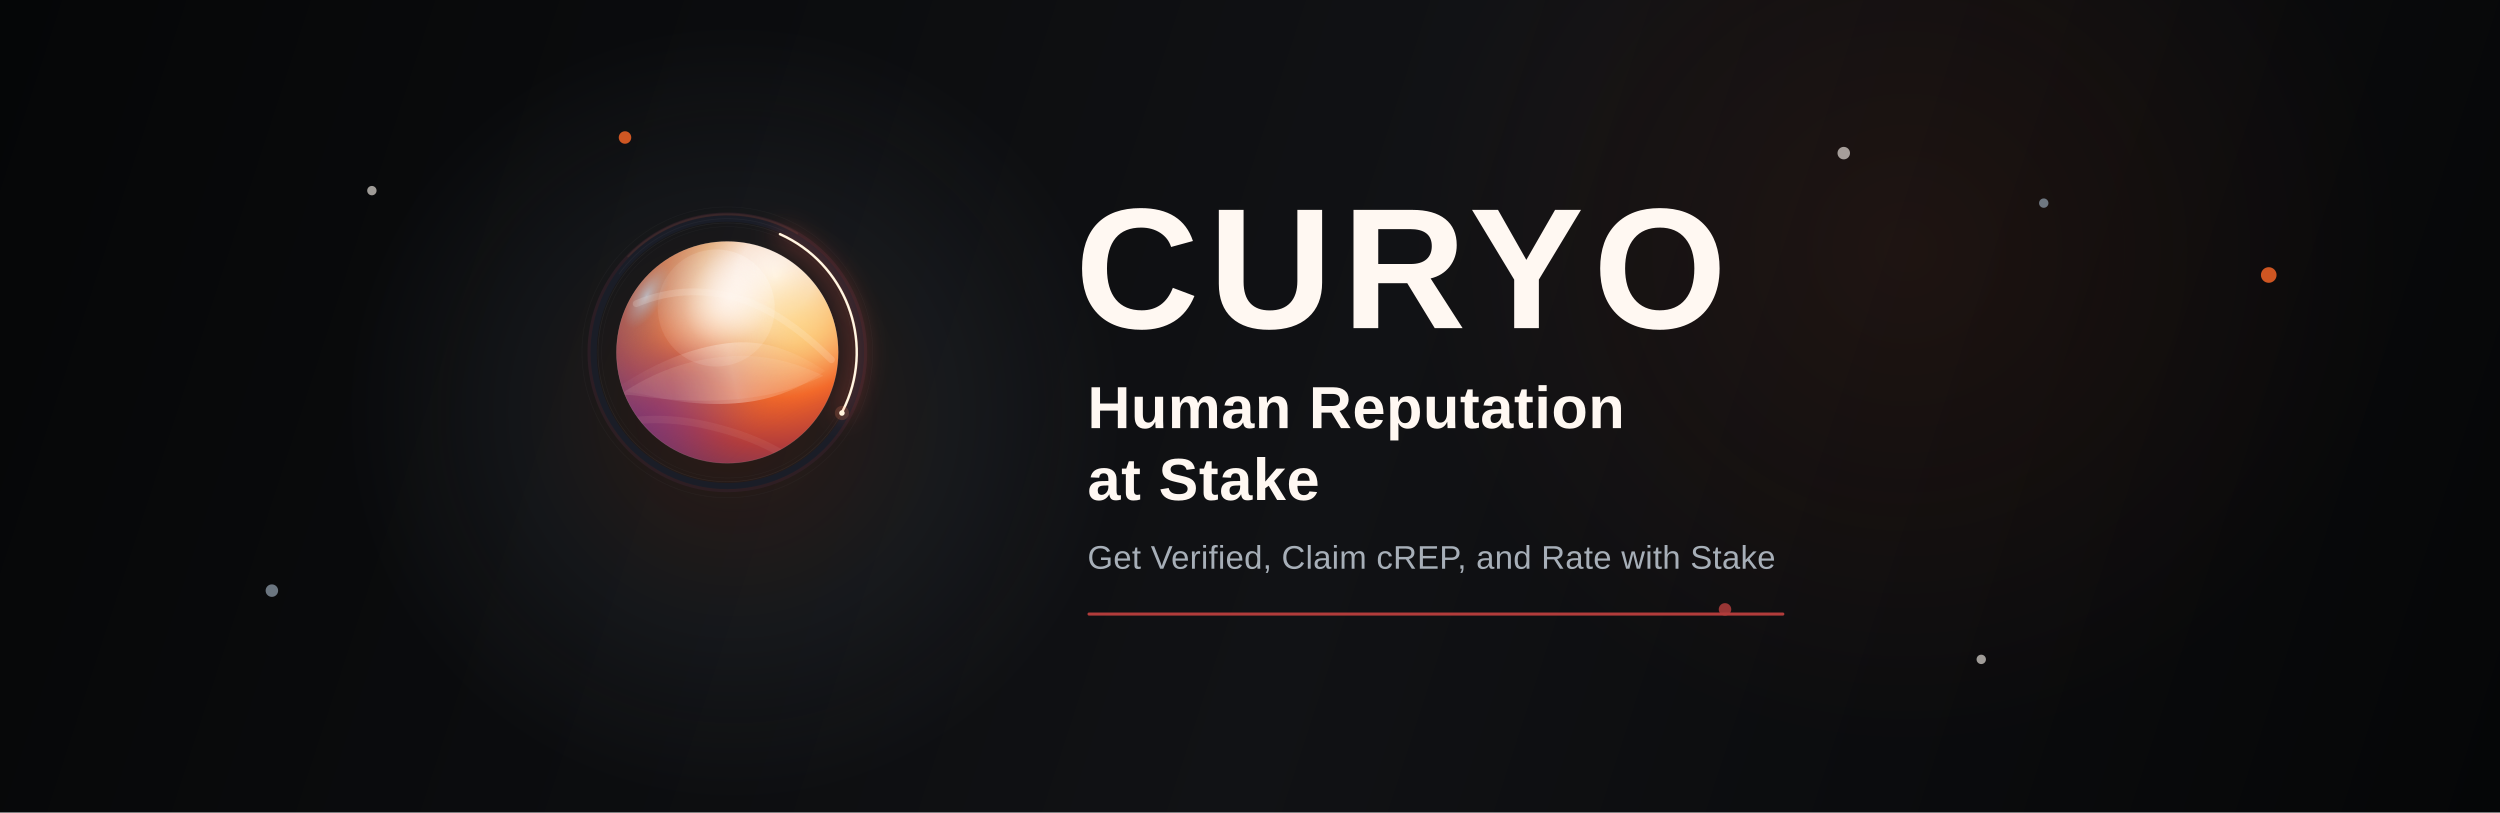
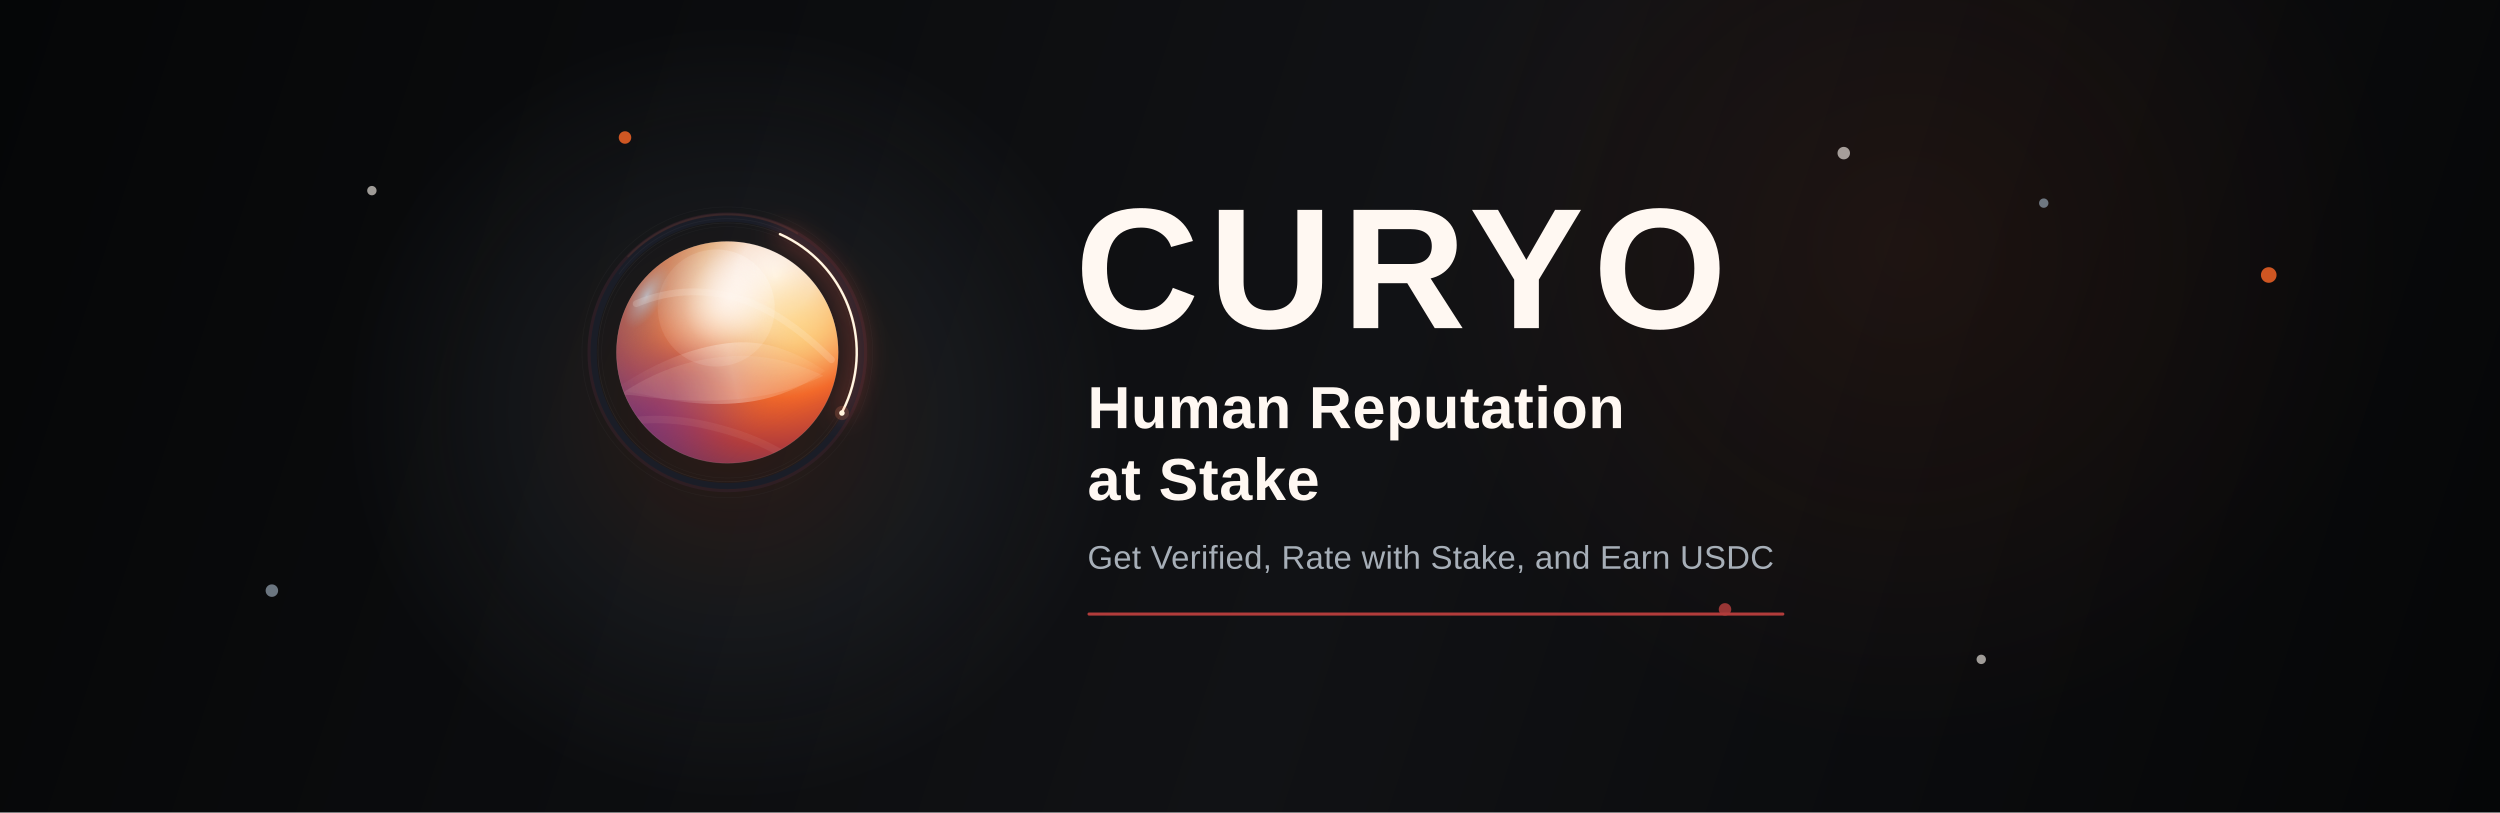
<svg xmlns="http://www.w3.org/2000/svg" viewBox="0 0 1600 520" width="1600" height="520" fill="none">
  <defs>
    <linearGradient id="banner-bg" x1="0" y1="0" x2="1600" y2="520" gradientUnits="userSpaceOnUse">
      <stop offset="0%" stop-color="#050607" />
      <stop offset="54%" stop-color="#111215" />
      <stop offset="100%" stop-color="#050607" />
    </linearGradient>
    <radialGradient id="banner-left-glow" cx="470" cy="264" r="250" gradientUnits="userSpaceOnUse">
      <stop offset="0%" stop-color="#F26426" stop-opacity="0.16" />
      <stop offset="56%" stop-color="#7E8996" stop-opacity="0.08" />
      <stop offset="100%" stop-color="#7E8996" stop-opacity="0" />
    </radialGradient>
    <radialGradient id="banner-right-glow" cx="1220" cy="160" r="320" gradientUnits="userSpaceOnUse">
      <stop offset="0%" stop-color="#F26426" stop-opacity="0.08" />
      <stop offset="100%" stop-color="#F26426" stop-opacity="0" />
    </radialGradient>
    <radialGradient id="orb-base" cx="0" cy="0" r="1" gradientUnits="userSpaceOnUse" gradientTransform="translate(856 450) rotate(136) scale(720 702)">
      <stop stop-color="#FFF8F2" />
      <stop offset="0.18" stop-color="#F8E1D0" />
      <stop offset="0.34" stop-color="#F7B070" />
      <stop offset="0.56" stop-color="#F26426" />
      <stop offset="0.78" stop-color="#B23C3B" />
      <stop offset="1" stop-color="#6A345F" />
    </radialGradient>
    <radialGradient id="orb-rim" cx="0" cy="0" r="1" gradientUnits="userSpaceOnUse" gradientTransform="translate(438 516) rotate(30) scale(240 540)">
      <stop stop-color="#AFC5D7" stop-opacity="0.82" />
      <stop offset="0.22" stop-color="#7E8996" stop-opacity="0.34" />
      <stop offset="1" stop-color="#7E8996" stop-opacity="0" />
    </radialGradient>
    <radialGradient id="soft-white" cx="0" cy="0" r="1" gradientUnits="userSpaceOnUse" gradientTransform="translate(710 520) rotate(128) scale(330 260)">
      <stop stop-color="#FFF8F3" stop-opacity="0.74" />
      <stop offset="0.52" stop-color="#FFF8F3" stop-opacity="0.2" />
      <stop offset="1" stop-color="#FFF8F3" stop-opacity="0" />
    </radialGradient>
    <radialGradient id="gold-bloom" cx="0" cy="0" r="1" gradientUnits="userSpaceOnUse" gradientTransform="translate(930 612) rotate(166) scale(270 220)">
      <stop stop-color="#FFD77E" stop-opacity="0.82" />
      <stop offset="1" stop-color="#FFD77E" stop-opacity="0" />
    </radialGradient>
    <radialGradient id="violet-pocket" cx="0" cy="0" r="1" gradientUnits="userSpaceOnUse" gradientTransform="translate(500 866) rotate(-26) scale(334 244)">
      <stop stop-color="#6B37A5" stop-opacity="0.54" />
      <stop offset="1" stop-color="#6B37A5" stop-opacity="0" />
    </radialGradient>
    <radialGradient id="ember-pocket" cx="0" cy="0" r="1" gradientUnits="userSpaceOnUse" gradientTransform="translate(620 760) rotate(8) scale(320 180)">
      <stop stop-color="#8C4A53" stop-opacity="0.36" />
      <stop offset="0.58" stop-color="#C46A4A" stop-opacity="0.22" />
      <stop offset="1" stop-color="#C46A4A" stop-opacity="0" />
    </radialGradient>
    <linearGradient id="fold-sheen" x1="290" y1="820" x2="1036" y2="650" gradientUnits="userSpaceOnUse">
      <stop stop-color="#FFF7F0" stop-opacity="0" />
      <stop offset="0.3" stop-color="#FFF7F0" stop-opacity="0.08" />
      <stop offset="0.56" stop-color="#FFF7F0" stop-opacity="0.34" />
      <stop offset="0.82" stop-color="#FFD7B2" stop-opacity="0.18" />
      <stop offset="1" stop-color="#FFD7B2" stop-opacity="0" />
    </linearGradient>
    <linearGradient id="flare-gradient" x1="860" y1="260" x2="1050" y2="736" gradientUnits="userSpaceOnUse">
      <stop stop-color="#F45C4D" />
      <stop offset="0.24" stop-color="#FF8A5D" />
      <stop offset="0.56" stop-color="#FFC37A" />
      <stop offset="0.82" stop-color="#FFE1A7" />
      <stop offset="1" stop-color="#FFF4DB" />
    </linearGradient>
    <linearGradient id="flare-core" x1="870" y1="280" x2="1036" y2="716" gradientUnits="userSpaceOnUse">
      <stop stop-color="#FF9E78" />
      <stop offset="0.48" stop-color="#FFF0CF" />
      <stop offset="1" stop-color="#FFF8ED" />
    </linearGradient>
    <filter id="blur-40" x="0" y="0" width="1400" height="1400" filterUnits="userSpaceOnUse" color-interpolation-filters="sRGB">
      <feGaussianBlur stdDeviation="40" />
    </filter>
    <clipPath id="orb-clip">
      <circle cx="700" cy="700" r="360" />
    </clipPath>
    <symbol id="banner-mark" viewBox="0 0 1400 1400">
      <circle cx="700" cy="700" r="472" stroke="#FFFFFF" stroke-opacity="0.03" stroke-width="2" />
      <circle cx="700" cy="700" r="448" stroke="#342129" stroke-opacity="0.66" stroke-width="12" />
      <circle cx="700" cy="700" r="434" stroke="#1A1E28" stroke-opacity="0.96" stroke-width="20" />
      <circle cx="700" cy="700" r="420" stroke="#FFFFFF" stroke-opacity="0.055" stroke-width="2" />
      <circle cx="700" cy="700" r="408" stroke="#FFFFFF" stroke-opacity="0.038" stroke-width="1.4" />
      <circle cx="700" cy="700" r="448" stroke="#F3A16E" stroke-opacity="0.08" stroke-width="6" stroke-linecap="round" stroke-dasharray="598 2218" transform="rotate(-136 700 700)" />
      <circle cx="700" cy="700" r="434" stroke="#FFFFFF" stroke-opacity="0.04" stroke-width="2.2" stroke-linecap="round" stroke-dasharray="536 2130" transform="rotate(-136 700 700)" />
      <g filter="url(#blur-40)">
        <circle cx="700" cy="700" r="420" stroke="#F45C4D" stroke-opacity="0.54" stroke-width="28" stroke-linecap="round" stroke-dasharray="688 1952" transform="rotate(-66 700 700)" />
      </g>
      <circle cx="700" cy="700" r="420" stroke="#6D352A" stroke-opacity="0.42" stroke-width="10" stroke-linecap="round" stroke-dasharray="688 1952" transform="rotate(-66 700 700)" />
      <circle cx="700" cy="700" r="420" stroke="url(#flare-gradient)" stroke-width="8" stroke-linecap="round" stroke-dasharray="688 1952" transform="rotate(-66 700 700)" />
      <circle cx="700" cy="700" r="420" stroke="url(#flare-core)" stroke-width="2.4" stroke-linecap="round" stroke-dasharray="688 1952" transform="rotate(-66 700 700)" />
      <circle cx="1072" cy="897" r="23" fill="#FF8D65" fill-opacity="0.18" />
      <circle cx="1072" cy="897" r="9" fill="#FFF3DF" />
      <circle cx="700" cy="700" r="360" fill="url(#orb-base)" />
      <circle cx="700" cy="700" r="360" fill="url(#orb-rim)" />
      <g clip-path="url(#orb-clip)">
        <g filter="url(#blur-40)">
          <ellipse cx="672" cy="538" rx="280" ry="184" fill="url(#soft-white)" />
          <ellipse cx="930" cy="640" rx="246" ry="214" fill="url(#gold-bloom)" />
          <ellipse cx="508" cy="904" rx="286" ry="218" fill="url(#violet-pocket)" />
          <ellipse cx="662" cy="774" rx="316" ry="176" fill="url(#ember-pocket)" />
        </g>
        <path d="M330 822C464 734 582 684 704 670C810 658 902 686 1018 760C944 812 868 844 788 858C680 876 560 868 442 840C404 832 368 826 330 822Z" fill="url(#fold-sheen)" />
        <path d="M350 838C466 760 574 724 694 714C808 704 906 726 1012 776C932 814 852 838 766 848C642 864 520 858 402 840C384 838 366 838 350 838Z" fill="#F5E3D2" fill-opacity="0.11" />
        <path d="M404 542C518 494 634 492 752 530C842 560 938 626 1038 724" stroke="#FFF7F1" stroke-opacity="0.16" stroke-width="22" stroke-linecap="round" />
        <path d="M344 930C456 908 574 916 706 956C820 990 910 1040 988 1110" stroke="#E2B2A0" stroke-opacity="0.1" stroke-width="24" stroke-linecap="round" />
        <circle cx="1118" cy="490" r="50" fill="#FFF9F2" fill-opacity="0.9" />
        <circle cx="664" cy="556" r="190" fill="url(#soft-white)" />
      </g>
      <circle cx="700" cy="700" r="360" fill="none" stroke="#FFF8F2" stroke-opacity="0.14" stroke-width="2" />
    </symbol>
  </defs>
  <rect width="1600" height="520" fill="url(#banner-bg)" />
  <circle cx="470" cy="264" r="250" fill="url(#banner-left-glow)" />
  <circle cx="1220" cy="160" r="320" fill="url(#banner-right-glow)" />
  <g opacity="0.84">
    <circle cx="1180" cy="98" r="4" fill="#FFF8F2" fill-opacity="0.72" />
    <circle cx="1308" cy="130" r="3" fill="#7E8996" />
    <circle cx="1452" cy="176" r="5" fill="#F26426" />
    <circle cx="1104" cy="390" r="4" fill="#B23C3B" />
    <circle cx="1268" cy="422" r="3" fill="#FFF8F2" fill-opacity="0.72" />
    <circle cx="238" cy="122" r="3" fill="#FFF8F2" fill-opacity="0.72" />
    <circle cx="400" cy="88" r="4" fill="#F26426" />
    <circle cx="174" cy="378" r="4" fill="#7E8996" />
  </g>
  <svg x="362" y="122" width="276" height="276" viewBox="140 140 1120 1120" overflow="visible">
    <use href="#banner-mark" />
  </svg>
  <text x="688" y="210" font-family="'Helvetica Neue', Arial, sans-serif" font-size="110" font-weight="700" fill="#FFF8F2" letter-spacing="6">
    CURYO
  </text>
  <text x="696" y="274" font-family="'Helvetica Neue', Arial, sans-serif" font-size="38" font-weight="700" fill="#FFF8F2" letter-spacing=".4">
    <tspan x="696" dy="0">Human Reputation</tspan>
    <tspan x="696" dy="46">at Stake</tspan>
  </text>
  <text x="696" y="364" font-family="'Helvetica Neue', Arial, sans-serif" font-size="21" font-weight="400" fill="#A7AFB8" letter-spacing=".2">
-     Get Verified, Claim cREP, and Rate with Stake
+     Get Verified, Rate with Stake, and Earn USDC
  </text>
  <rect x="696" y="392" width="446" height="2" rx="1" fill="#B23C3B" />
</svg>
